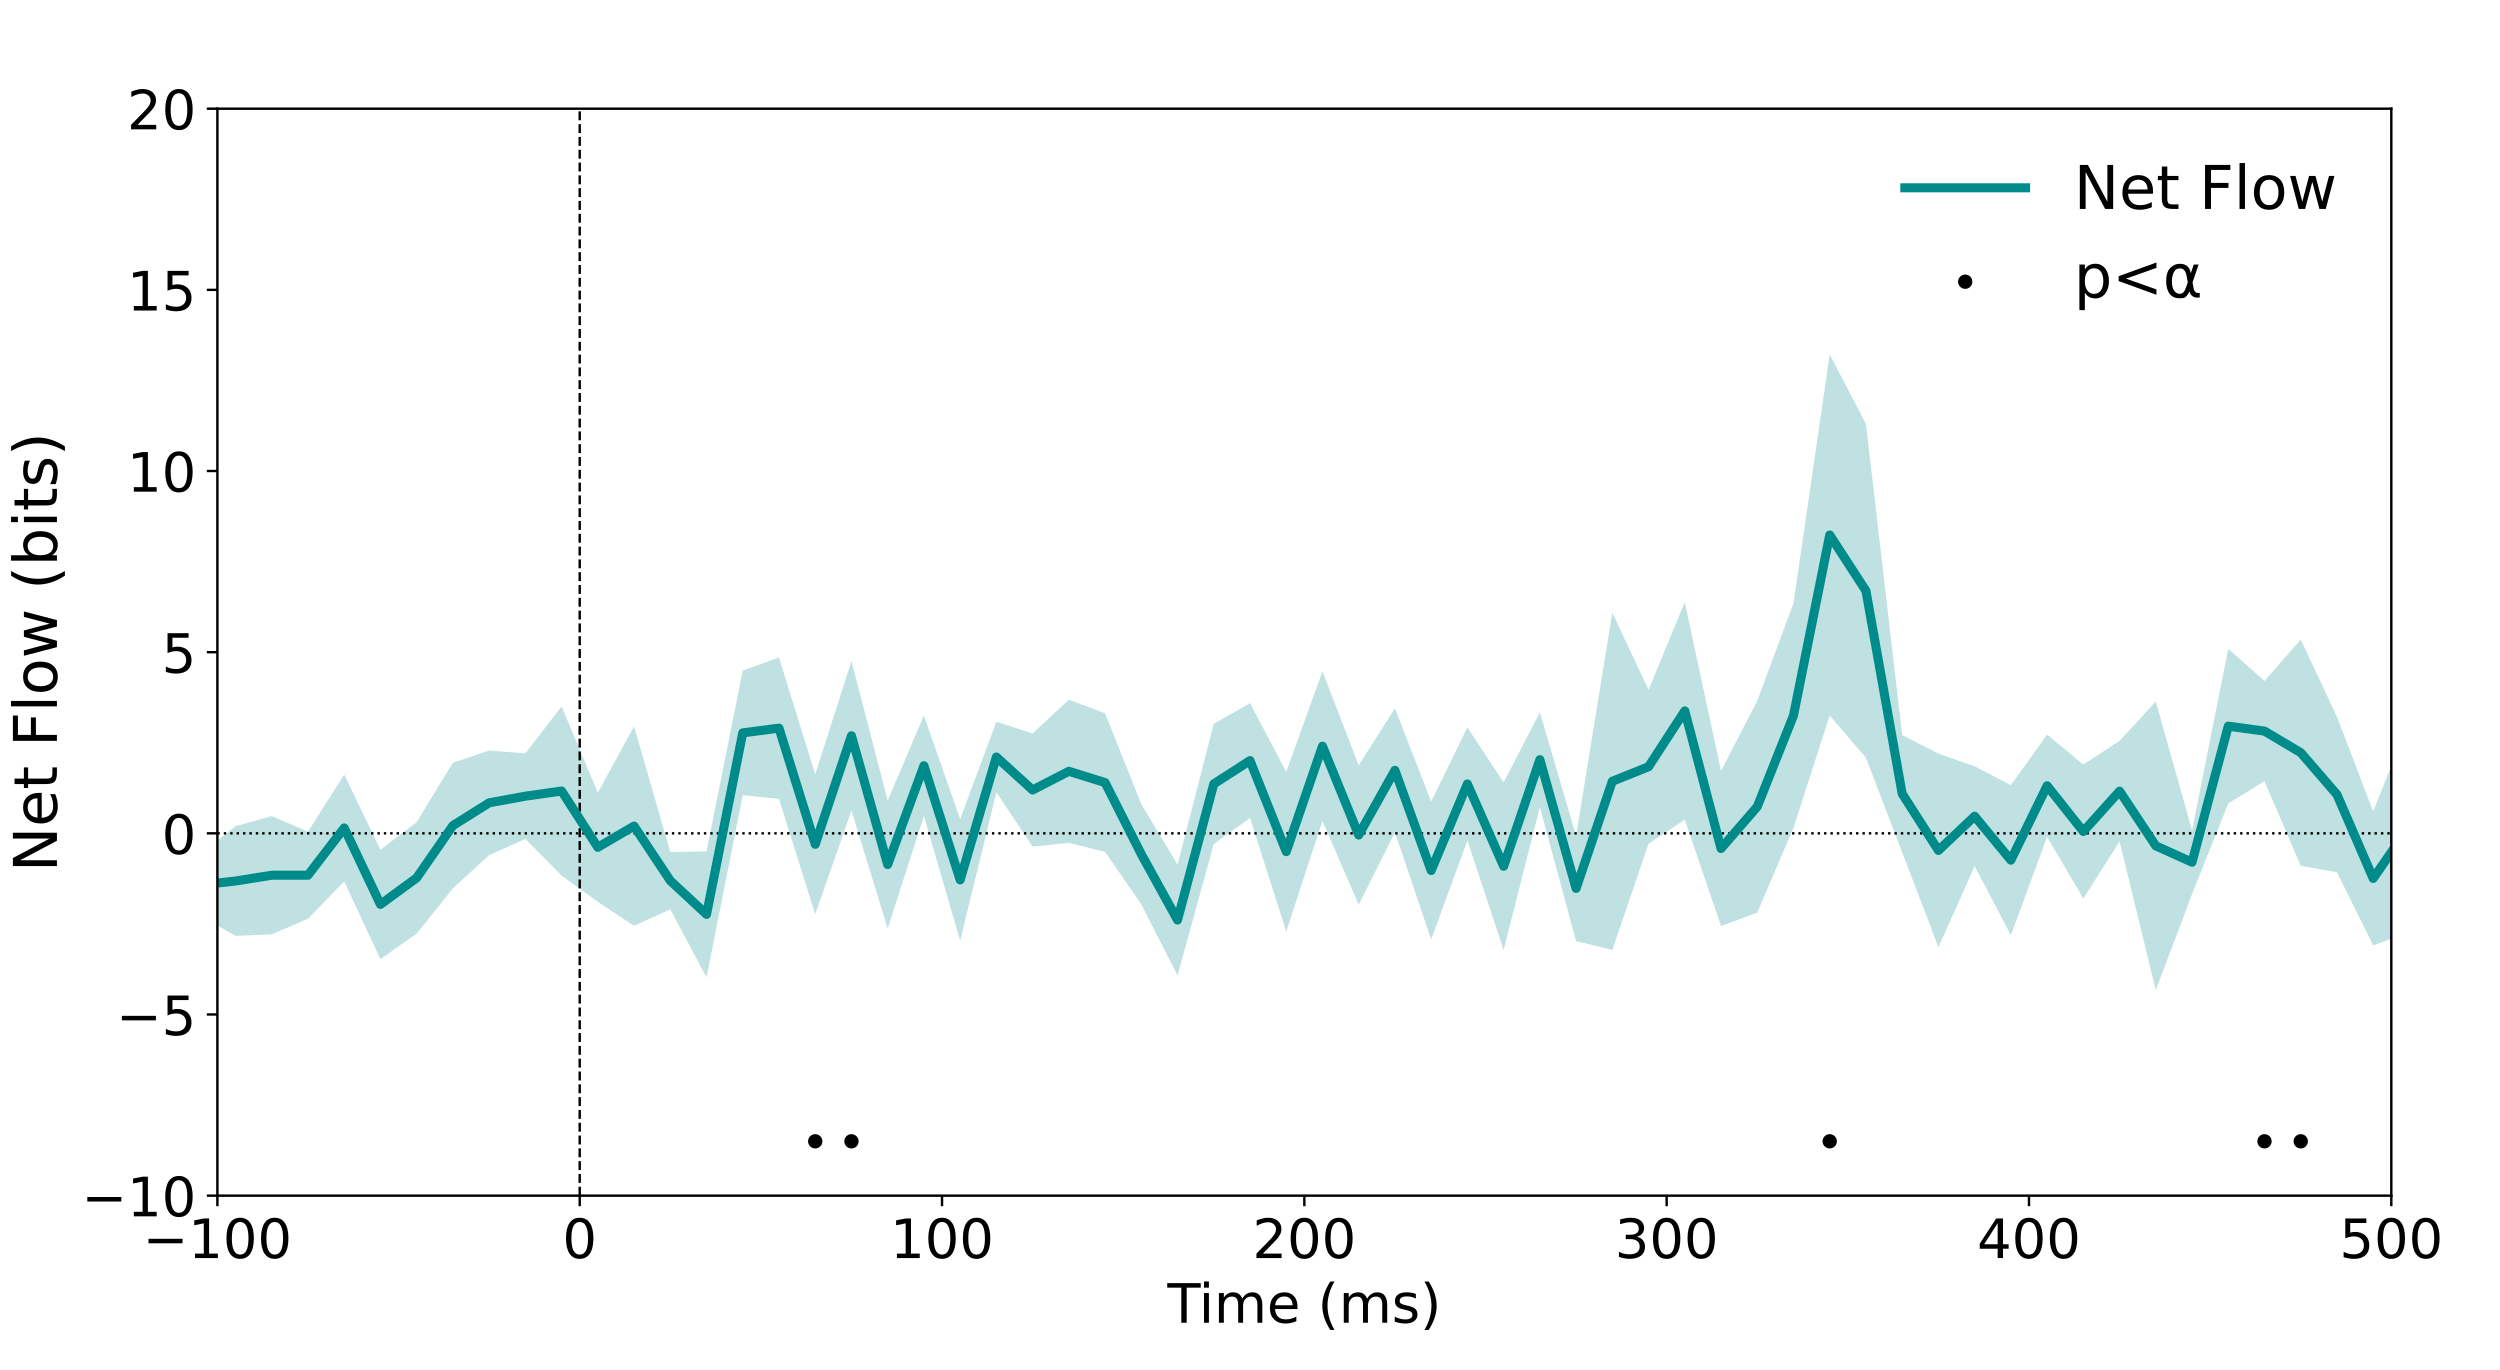
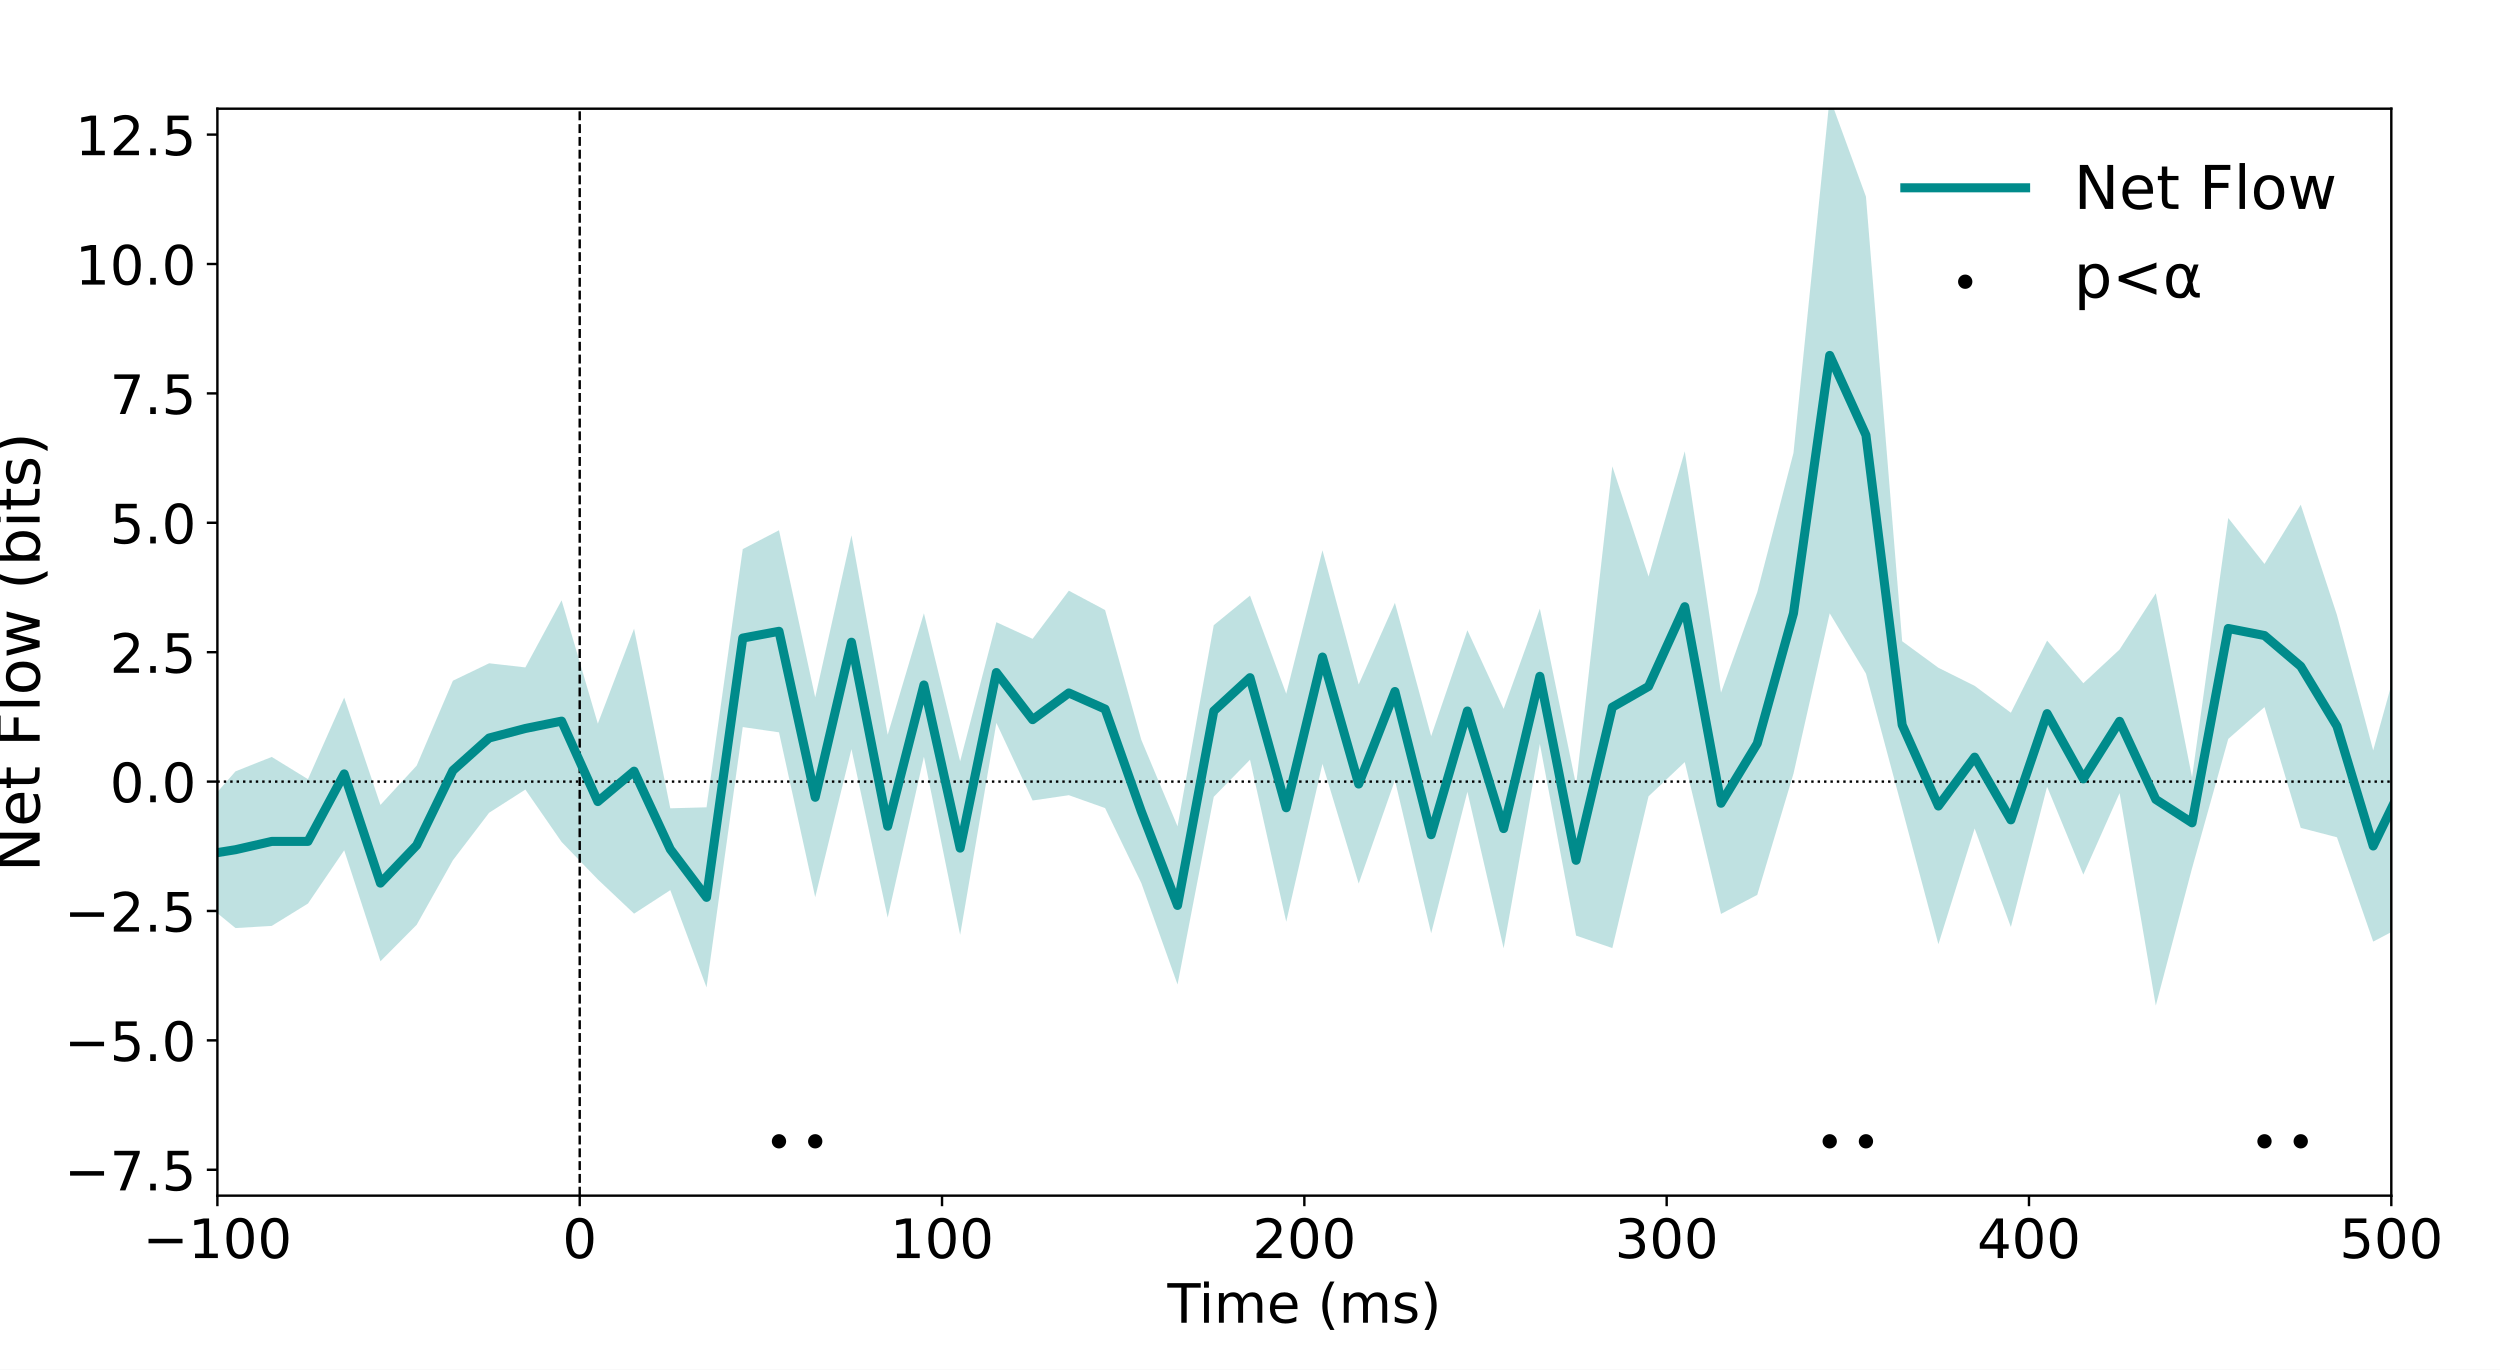
<svg xmlns="http://www.w3.org/2000/svg" xmlns:xlink="http://www.w3.org/1999/xlink" width="828pt" height="453.6pt" viewBox="0 0 828 453.6" version="1.1">
  <defs>
    <style type="text/css">*{stroke-linejoin: round; stroke-linecap: butt}</style>
  </defs>
  <g id="figure_1">
    <g id="patch_1">
      <path d="M 0 453.6  L 828 453.6  L 828 0  L 0 0  z " style="fill: #ffffff" />
    </g>
    <g id="axes_1">
      <g id="patch_2">
        <path d="M 72 396  L 792 396  L 792 36  L 72 36  z " style="fill: #ffffff" />
      </g>
      <g id="PolyCollection_1">
-         <path d="M -6 223.815  L -6 251.015  L 6 305.84  L 18 295.06  L 30 289.675  L 42 313.073  L 54 304.541  L 66 303.082  L 78 309.962  L 90 309.462  L 102 304.278  L 114 291.93  L 126 317.665  L 138 309.21  L 150 294.239  L 162 283.226  L 174 277.852  L 186 289.996  L 198 298.689  L 210 306.624  L 222 301.173  L 234 323.713  L 246 263.36  L 258 264.581  L 270 302.801  L 282 268.471  L 294 307.541  L 306 270.237  L 318 311.545  L 330 262.393  L 342 280.387  L 354 279.159  L 366 282.141  L 378 299.527  L 390 323.055  L 402 279.539  L 414 270.941  L 426 308.491  L 438 271.891  L 450 299.648  L 462 275.683  L 474 311.161  L 486 278.371  L 498 314.655  L 510 267.286  L 522 311.711  L 534 314.604  L 546 279.418  L 558 271.486  L 570 306.686  L 582 302.268  L 594 274.167  L 606 236.985  L 618 250.966  L 630 282.286  L 642 313.712  L 654 286.875  L 666 309.711  L 678 277.186  L 690 297.568  L 702 278.679  L 714 327.942  L 726 296.118  L 738 266.11  L 750 258.736  L 762 286.732  L 774 288.92  L 786 313.097  L 798 308.706  L 810 286.402  L 822 281.785  L 834 246.527  L 846 329.785  L 858 331.843  L 870 270.867  L 882 302.16  L 894 293.99  L 906 323.779  L 918 314.43  L 930 313.616  L 942 275.451  L 954 236.501  L 966 313.584  L 978 266.502  L 990 278.432  L 1002 295.177  L 1014 276.878  L 1026 286.255  L 1038 277.406  L 1050 295.414  L 1062 280.892  L 1074 285.572  L 1086 289.143  L 1098 293.144  L 1110 281.356  L 1122 291.433  L 1134 283.597  L 1146 308.892  L 1146 248.738  L 1146 248.738  L 1134 259.507  L 1122 259.9  L 1110 259.17  L 1098 253.124  L 1086 256.004  L 1074 252.515  L 1062 251.144  L 1050 247.022  L 1038 231.562  L 1026 248.541  L 1014 246.706  L 1002 264.752  L 990 245.069  L 978 227.81  L 966 284.639  L 954 195.119  L 942 230.791  L 930 264.17  L 918 260.051  L 906 267.159  L 894 263.818  L 882 258.719  L 870 248.908  L 858 272.812  L 846 271.234  L 834 224.492  L 822 252.727  L 810 233.46  L 798 238.5  L 786 268.768  L 774 237.393  L 762 211.809  L 750 225.546  L 738 214.893  L 726 275.005  L 714 232.353  L 702 245.39  L 690 253.195  L 678 243.318  L 666 260.042  L 654 253.801  L 642 249.616  L 630 243.469  L 618 140.384  L 606 117.412  L 594 199.808  L 582 232.089  L 570 255.369  L 558 199.426  L 546 228.462  L 534 202.908  L 522 276.794  L 510 235.911  L 498 259.144  L 486 240.915  L 474 265.472  L 462 234.563  L 450 253.487  L 438 222.375  L 426 255.643  L 414 232.882  L 402 239.738  L 390 286.369  L 378 266.316  L 366 236.23  L 354 231.75  L 342 242.905  L 330 239.051  L 318 271.302  L 306 236.977  L 294 265.15  L 282 218.908  L 270 256.478  L 258 217.738  L 246 222.1  L 234 281.966  L 222 282.197  L 210 240.557  L 198 262.572  L 186 233.974  L 174 249.532  L 162 248.573  L 150 252.614  L 138 272.303  L 126 281.412  L 114 256.524  L 102 275.45  L 90 270.286  L 78 273.626  L 66 283.211  L 54 278.929  L 42 277.305  L 30 236.147  L 18 276.191  L 6 276.454  L -6 223.815  z " clip-path="url(#p4e657a7ba3)" style="fill: #008b8b; fill-opacity: 0.25" />
+         <path d="M -6 184.307  L -6 223.165  L 6 301.485  L 18 286.086  L 30 278.392  L 42 311.819  L 54 299.631  L 66 297.546  L 78 307.375  L 90 306.66  L 102 299.254  L 114 281.614  L 126 318.378  L 138 306.3  L 150 284.913  L 162 269.18  L 174 261.503  L 186 278.851  L 198 291.27  L 210 302.605  L 222 294.819  L 234 327.018  L 246 240.8  L 258 242.544  L 270 297.144  L 282 248.101  L 294 303.916  L 306 250.624  L 318 309.635  L 330 239.418  L 342 265.124  L 354 263.37  L 366 267.63  L 378 292.467  L 390 326.078  L 402 263.913  L 414 251.629  L 426 305.273  L 438 252.987  L 450 292.64  L 462 258.404  L 474 309.087  L 486 262.245  L 498 314.079  L 510 246.409  L 522 309.873  L 534 314.006  L 546 263.74  L 558 252.409  L 570 302.694  L 582 296.383  L 594 256.238  L 606 203.122  L 618 223.095  L 630 267.837  L 642 312.732  L 654 274.393  L 666 307.016  L 678 260.551  L 690 289.668  L 702 262.685  L 714 333.061  L 726 287.597  L 738 244.728  L 750 234.194  L 762 274.189  L 774 277.314  L 786 311.853  L 798 305.581  L 810 273.718  L 822 267.121  L 834 216.753  L 846 335.693  L 858 338.634  L 870 251.524  L 882 296.228  L 894 284.558  L 906 327.113  L 918 313.757  L 930 312.595  L 942 258.073  L 954 202.431  L 966 312.548  L 978 245.288  L 990 262.331  L 1002 286.253  L 1014 260.112  L 1026 273.507  L 1038 260.866  L 1050 286.591  L 1062 265.846  L 1074 272.532  L 1086 277.633  L 1098 283.349  L 1110 266.509  L 1122 280.904  L 1134 269.71  L 1146 305.845  L 1146 219.911  L 1146 219.911  L 1134 235.296  L 1122 235.857  L 1110 234.814  L 1098 226.178  L 1086 230.291  L 1074 225.307  L 1062 223.348  L 1050 217.459  L 1038 195.374  L 1026 219.631  L 1014 217.009  L 1002 242.788  L 990 214.671  L 978 190.014  L 966 271.199  L 954 143.313  L 942 194.273  L 930 241.957  L 918 236.073  L 906 246.227  L 894 241.454  L 882 234.17  L 870 220.154  L 858 254.302  L 846 252.048  L 834 185.274  L 822 225.61  L 810 198.086  L 798 205.286  L 786 248.526  L 774 203.704  L 762 167.155  L 750 186.78  L 738 171.561  L 726 257.436  L 714 196.504  L 702 215.129  L 690 226.278  L 678 212.168  L 666 236.06  L 654 227.144  L 642 221.166  L 630 212.384  L 618 65.12  L 606 32.303  L 594 150.012  L 582 196.127  L 570 229.384  L 558 149.465  L 546 190.945  L 534 154.439  L 522 259.991  L 510 201.587  L 498 234.777  L 486 208.736  L 474 243.817  L 462 199.662  L 450 226.696  L 438 182.25  L 426 229.776  L 414 197.26  L 402 207.054  L 390 273.671  L 378 245.023  L 366 202.043  L 354 195.642  L 342 211.579  L 330 206.073  L 318 252.146  L 306 203.11  L 294 243.356  L 282 177.297  L 270 230.968  L 258 175.625  L 246 181.857  L 234 267.38  L 222 267.71  L 210 208.225  L 198 239.675  L 186 198.82  L 174 221.046  L 162 219.675  L 150 225.449  L 138 253.575  L 126 266.588  L 114 231.034  L 102 258.072  L 90 250.694  L 78 255.466  L 66 269.159  L 54 263.041  L 42 260.722  L 30 201.925  L 18 259.131  L 6 259.505  L -6 184.307  z " clip-path="url(#p7725649cc9)" style="fill: #008b8b; fill-opacity: 0.25" />
      </g>
      <g id="matplotlib.axis_1">
        <g id="xtick_1">
          <g id="line2d_1">
            <defs>
-               <path id="m32adb866d9" d="M 0 0  L 0 3.5  " style="stroke: #000000; stroke-width: 0.8" />
+               <path id="m117b866185" d="M 0 0  L 0 3.5  " style="stroke: #000000; stroke-width: 0.8" />
            </defs>
            <g>
-               <use xlink:href="#m32adb866d9" x="72" y="396" style="stroke: #000000; stroke-width: 0.8" />
+               <use xlink:href="#m117b866185" x="72" y="396" style="stroke: #000000; stroke-width: 0.8" />
            </g>
          </g>
          <g id="text_1">
            <g transform="translate(47.27953 416.6772) scale(0.18 -0.18)">
              <defs>
                <path id="DejaVuSans-2212" d="M 678 2272  L 4684 2272  L 4684 1741  L 678 1741  L 678 2272  z " transform="scale(0.015625)" />
                <path id="DejaVuSans-31" d="M 794 531  L 1825 531  L 1825 4091  L 703 3866  L 703 4441  L 1819 4666  L 2450 4666  L 2450 531  L 3481 531  L 3481 0  L 794 0  L 794 531  z " transform="scale(0.015625)" />
                <path id="DejaVuSans-30" d="M 2034 4250  Q 1547 4250 1301 3770  Q 1056 3291 1056 2328  Q 1056 1369 1301 889  Q 1547 409 2034 409  Q 2525 409 2770 889  Q 3016 1369 3016 2328  Q 3016 3291 2770 3770  Q 2525 4250 2034 4250  z M 2034 4750  Q 2819 4750 3233 4129  Q 3647 3509 3647 2328  Q 3647 1150 3233 529  Q 2819 -91 2034 -91  Q 1250 -91 836 529  Q 422 1150 422 2328  Q 422 3509 836 4129  Q 1250 4750 2034 4750  z " transform="scale(0.015625)" />
              </defs>
              <use xlink:href="#DejaVuSans-2212" />
              <use xlink:href="#DejaVuSans-31" x="83.789" />
              <use xlink:href="#DejaVuSans-30" x="147.412" />
              <use xlink:href="#DejaVuSans-30" x="211.035" />
            </g>
          </g>
        </g>
        <g id="xtick_2">
          <g id="line2d_2">
            <g>
-               <use xlink:href="#m32adb866d9" x="192" y="396" style="stroke: #000000; stroke-width: 0.8" />
+               <use xlink:href="#m117b866185" x="192" y="396" style="stroke: #000000; stroke-width: 0.8" />
            </g>
          </g>
          <g id="text_2">
            <g transform="translate(186.2738 416.6772) scale(0.18 -0.18)">
              <use xlink:href="#DejaVuSans-30" />
            </g>
          </g>
        </g>
        <g id="xtick_3">
          <g id="line2d_3">
            <g>
-               <use xlink:href="#m32adb866d9" x="312" y="396" style="stroke: #000000; stroke-width: 0.8" />
+               <use xlink:href="#m117b866185" x="312" y="396" style="stroke: #000000; stroke-width: 0.8" />
            </g>
          </g>
          <g id="text_3">
            <g transform="translate(294.8213 416.6772) scale(0.18 -0.18)">
              <use xlink:href="#DejaVuSans-31" />
              <use xlink:href="#DejaVuSans-30" x="63.623" />
              <use xlink:href="#DejaVuSans-30" x="127.246" />
            </g>
          </g>
        </g>
        <g id="xtick_4">
          <g id="line2d_4">
            <g>
-               <use xlink:href="#m32adb866d9" x="432" y="396" style="stroke: #000000; stroke-width: 0.8" />
+               <use xlink:href="#m117b866185" x="432" y="396" style="stroke: #000000; stroke-width: 0.8" />
            </g>
          </g>
          <g id="text_4">
            <g transform="translate(414.8213 416.6772) scale(0.18 -0.18)">
              <defs>
                <path id="DejaVuSans-32" d="M 1228 531  L 3431 531  L 3431 0  L 469 0  L 469 531  Q 828 903 1448 1529  Q 2069 2156 2228 2338  Q 2531 2678 2651 2914  Q 2772 3150 2772 3378  Q 2772 3750 2511 3984  Q 2250 4219 1831 4219  Q 1534 4219 1204 4116  Q 875 4013 500 3803  L 500 4441  Q 881 4594 1212 4672  Q 1544 4750 1819 4750  Q 2544 4750 2975 4387  Q 3406 4025 3406 3419  Q 3406 3131 3298 2873  Q 3191 2616 2906 2266  Q 2828 2175 2409 1742  Q 1991 1309 1228 531  z " transform="scale(0.015625)" />
              </defs>
              <use xlink:href="#DejaVuSans-32" />
              <use xlink:href="#DejaVuSans-30" x="63.623" />
              <use xlink:href="#DejaVuSans-30" x="127.246" />
            </g>
          </g>
        </g>
        <g id="xtick_5">
          <g id="line2d_5">
            <g>
-               <use xlink:href="#m32adb866d9" x="552" y="396" style="stroke: #000000; stroke-width: 0.8" />
+               <use xlink:href="#m117b866185" x="552" y="396" style="stroke: #000000; stroke-width: 0.8" />
            </g>
          </g>
          <g id="text_5">
            <g transform="translate(534.8212 416.6772) scale(0.18 -0.18)">
              <defs>
                <path id="DejaVuSans-33" d="M 2597 2516  Q 3050 2419 3304 2112  Q 3559 1806 3559 1356  Q 3559 666 3084 287  Q 2609 -91 1734 -91  Q 1441 -91 1130 -33  Q 819 25 488 141  L 488 750  Q 750 597 1062 519  Q 1375 441 1716 441  Q 2309 441 2620 675  Q 2931 909 2931 1356  Q 2931 1769 2642 2001  Q 2353 2234 1838 2234  L 1294 2234  L 1294 2753  L 1863 2753  Q 2328 2753 2575 2939  Q 2822 3125 2822 3475  Q 2822 3834 2567 4026  Q 2313 4219 1838 4219  Q 1578 4219 1281 4162  Q 984 4106 628 3988  L 628 4550  Q 988 4650 1302 4700  Q 1616 4750 1894 4750  Q 2613 4750 3031 4423  Q 3450 4097 3450 3541  Q 3450 3153 3228 2886  Q 3006 2619 2597 2516  z " transform="scale(0.015625)" />
              </defs>
              <use xlink:href="#DejaVuSans-33" />
              <use xlink:href="#DejaVuSans-30" x="63.623" />
              <use xlink:href="#DejaVuSans-30" x="127.246" />
            </g>
          </g>
        </g>
        <g id="xtick_6">
          <g id="line2d_6">
            <g>
-               <use xlink:href="#m32adb866d9" x="672" y="396" style="stroke: #000000; stroke-width: 0.8" />
+               <use xlink:href="#m117b866185" x="672" y="396" style="stroke: #000000; stroke-width: 0.8" />
            </g>
          </g>
          <g id="text_6">
            <g transform="translate(654.8212 416.6772) scale(0.18 -0.18)">
              <defs>
                <path id="DejaVuSans-34" d="M 2419 4116  L 825 1625  L 2419 1625  L 2419 4116  z M 2253 4666  L 3047 4666  L 3047 1625  L 3713 1625  L 3713 1100  L 3047 1100  L 3047 0  L 2419 0  L 2419 1100  L 313 1100  L 313 1709  L 2253 4666  z " transform="scale(0.015625)" />
              </defs>
              <use xlink:href="#DejaVuSans-34" />
              <use xlink:href="#DejaVuSans-30" x="63.623" />
              <use xlink:href="#DejaVuSans-30" x="127.246" />
            </g>
          </g>
        </g>
        <g id="xtick_7">
          <g id="line2d_7">
            <g>
-               <use xlink:href="#m32adb866d9" x="792" y="396" style="stroke: #000000; stroke-width: 0.8" />
+               <use xlink:href="#m117b866185" x="792" y="396" style="stroke: #000000; stroke-width: 0.8" />
            </g>
          </g>
          <g id="text_7">
            <g transform="translate(774.8212 416.6772) scale(0.18 -0.18)">
              <defs>
                <path id="DejaVuSans-35" d="M 691 4666  L 3169 4666  L 3169 4134  L 1269 4134  L 1269 2991  Q 1406 3038 1543 3061  Q 1681 3084 1819 3084  Q 2600 3084 3056 2656  Q 3513 2228 3513 1497  Q 3513 744 3044 326  Q 2575 -91 1722 -91  Q 1428 -91 1123 -41  Q 819 9 494 109  L 494 744  Q 775 591 1075 516  Q 1375 441 1709 441  Q 2250 441 2565 725  Q 2881 1009 2881 1497  Q 2881 1984 2565 2268  Q 2250 2553 1709 2553  Q 1456 2553 1204 2497  Q 953 2441 691 2322  L 691 4666  z " transform="scale(0.015625)" />
              </defs>
              <use xlink:href="#DejaVuSans-35" />
              <use xlink:href="#DejaVuSans-30" x="63.623" />
              <use xlink:href="#DejaVuSans-30" x="127.246" />
            </g>
          </g>
        </g>
        <g id="text_8">
          <g transform="translate(386.6414 438.0978) scale(0.18 -0.18)">
            <defs>
              <path id="DejaVuSans-54" d="M -19 4666  L 3928 4666  L 3928 4134  L 2272 4134  L 2272 0  L 1638 0  L 1638 4134  L -19 4134  L -19 4666  z " transform="scale(0.015625)" />
              <path id="DejaVuSans-69" d="M 603 3500  L 1178 3500  L 1178 0  L 603 0  L 603 3500  z M 603 4863  L 1178 4863  L 1178 4134  L 603 4134  L 603 4863  z " transform="scale(0.015625)" />
              <path id="DejaVuSans-6d" d="M 3328 2828  Q 3544 3216 3844 3400  Q 4144 3584 4550 3584  Q 5097 3584 5394 3201  Q 5691 2819 5691 2113  L 5691 0  L 5113 0  L 5113 2094  Q 5113 2597 4934 2840  Q 4756 3084 4391 3084  Q 3944 3084 3684 2787  Q 3425 2491 3425 1978  L 3425 0  L 2847 0  L 2847 2094  Q 2847 2600 2669 2842  Q 2491 3084 2119 3084  Q 1678 3084 1418 2786  Q 1159 2488 1159 1978  L 1159 0  L 581 0  L 581 3500  L 1159 3500  L 1159 2956  Q 1356 3278 1631 3431  Q 1906 3584 2284 3584  Q 2666 3584 2933 3390  Q 3200 3197 3328 2828  z " transform="scale(0.015625)" />
              <path id="DejaVuSans-65" d="M 3597 1894  L 3597 1613  L 953 1613  Q 991 1019 1311 708  Q 1631 397 2203 397  Q 2534 397 2845 478  Q 3156 559 3463 722  L 3463 178  Q 3153 47 2828 -22  Q 2503 -91 2169 -91  Q 1331 -91 842 396  Q 353 884 353 1716  Q 353 2575 817 3079  Q 1281 3584 2069 3584  Q 2775 3584 3186 3129  Q 3597 2675 3597 1894  z M 3022 2063  Q 3016 2534 2758 2815  Q 2500 3097 2075 3097  Q 1594 3097 1305 2825  Q 1016 2553 972 2059  L 3022 2063  z " transform="scale(0.015625)" />
              <path id="DejaVuSans-20" transform="scale(0.015625)" />
              <path id="DejaVuSans-28" d="M 1984 4856  Q 1566 4138 1362 3434  Q 1159 2731 1159 2009  Q 1159 1288 1364 580  Q 1569 -128 1984 -844  L 1484 -844  Q 1016 -109 783 600  Q 550 1309 550 2009  Q 550 2706 781 3412  Q 1013 4119 1484 4856  L 1984 4856  z " transform="scale(0.015625)" />
              <path id="DejaVuSans-73" d="M 2834 3397  L 2834 2853  Q 2591 2978 2328 3040  Q 2066 3103 1784 3103  Q 1356 3103 1142 2972  Q 928 2841 928 2578  Q 928 2378 1081 2264  Q 1234 2150 1697 2047  L 1894 2003  Q 2506 1872 2764 1633  Q 3022 1394 3022 966  Q 3022 478 2636 193  Q 2250 -91 1575 -91  Q 1294 -91 989 -36  Q 684 19 347 128  L 347 722  Q 666 556 975 473  Q 1284 391 1588 391  Q 1994 391 2212 530  Q 2431 669 2431 922  Q 2431 1156 2273 1281  Q 2116 1406 1581 1522  L 1381 1569  Q 847 1681 609 1914  Q 372 2147 372 2553  Q 372 3047 722 3315  Q 1072 3584 1716 3584  Q 2034 3584 2315 3537  Q 2597 3491 2834 3397  z " transform="scale(0.015625)" />
              <path id="DejaVuSans-29" d="M 513 4856  L 1013 4856  Q 1481 4119 1714 3412  Q 1947 2706 1947 2009  Q 1947 1309 1714 600  Q 1481 -109 1013 -844  L 513 -844  Q 928 -128 1133 580  Q 1338 1288 1338 2009  Q 1338 2731 1133 3434  Q 928 4138 513 4856  z " transform="scale(0.015625)" />
            </defs>
            <use xlink:href="#DejaVuSans-54" />
            <use xlink:href="#DejaVuSans-69" x="57.959" />
            <use xlink:href="#DejaVuSans-6d" x="85.742" />
            <use xlink:href="#DejaVuSans-65" x="183.154" />
            <use xlink:href="#DejaVuSans-20" x="244.678" />
            <use xlink:href="#DejaVuSans-28" x="276.465" />
            <use xlink:href="#DejaVuSans-6d" x="315.479" />
            <use xlink:href="#DejaVuSans-73" x="412.891" />
            <use xlink:href="#DejaVuSans-29" x="464.99" />
          </g>
        </g>
      </g>
      <g id="matplotlib.axis_2">
        <g id="ytick_1">
          <g id="line2d_8">
            <defs>
-               <path id="mb0e878958f" d="M 0 0  L -3.5 0  " style="stroke: #000000; stroke-width: 0.8" />
+               <path id="m0b0fbde1d6" d="M 0 0  L -3.5 0  " style="stroke: #000000; stroke-width: 0.8" />
            </defs>
            <g>
-               <use xlink:href="#mb0e878958f" x="72" y="396" style="stroke: #000000; stroke-width: 0.8" />
+               <use xlink:href="#m0b0fbde1d6" x="72" y="387.429" style="stroke: #000000; stroke-width: 0.8" />
            </g>
          </g>
          <g id="text_9">
-             <g transform="translate(27.01156 402.8386) scale(0.18 -0.18)">
+             <g transform="translate(21.29094 394.2672) scale(0.18 -0.18)">
+               <defs>
+                 <path id="DejaVuSans-37" d="M 525 4666  L 3525 4666  L 3525 4397  L 1831 0  L 1172 0  L 2766 4134  L 525 4134  L 525 4666  z " transform="scale(0.015625)" />
+                 <path id="DejaVuSans-2e" d="M 684 794  L 1344 794  L 1344 0  L 684 0  L 684 794  z " transform="scale(0.015625)" />
+               </defs>
              <use xlink:href="#DejaVuSans-2212" />
-               <use xlink:href="#DejaVuSans-31" x="83.789" />
-               <use xlink:href="#DejaVuSans-30" x="147.412" />
+               <use xlink:href="#DejaVuSans-37" x="83.789" />
+               <use xlink:href="#DejaVuSans-2e" x="147.412" />
+               <use xlink:href="#DejaVuSans-35" x="179.199" />
            </g>
          </g>
        </g>
        <g id="ytick_2">
          <g id="line2d_9">
            <g>
-               <use xlink:href="#mb0e878958f" x="72" y="336" style="stroke: #000000; stroke-width: 0.8" />
+               <use xlink:href="#m0b0fbde1d6" x="72" y="344.571" style="stroke: #000000; stroke-width: 0.8" />
            </g>
          </g>
          <g id="text_10">
-             <g transform="translate(38.46406 342.8386) scale(0.18 -0.18)">
+             <g transform="translate(21.29094 351.41) scale(0.18 -0.18)">
              <use xlink:href="#DejaVuSans-2212" />
              <use xlink:href="#DejaVuSans-35" x="83.789" />
+               <use xlink:href="#DejaVuSans-2e" x="147.412" />
+               <use xlink:href="#DejaVuSans-30" x="179.199" />
            </g>
          </g>
        </g>
        <g id="ytick_3">
          <g id="line2d_10">
            <g>
-               <use xlink:href="#mb0e878958f" x="72" y="276" style="stroke: #000000; stroke-width: 0.8" />
+               <use xlink:href="#m0b0fbde1d6" x="72" y="301.714" style="stroke: #000000; stroke-width: 0.8" />
            </g>
          </g>
          <g id="text_11">
-             <g transform="translate(53.5475 282.8386) scale(0.18 -0.18)">
-               <use xlink:href="#DejaVuSans-30" />
+             <g transform="translate(21.29094 308.5529) scale(0.18 -0.18)">
+               <use xlink:href="#DejaVuSans-2212" />
+               <use xlink:href="#DejaVuSans-32" x="83.789" />
+               <use xlink:href="#DejaVuSans-2e" x="147.412" />
+               <use xlink:href="#DejaVuSans-35" x="179.199" />
            </g>
          </g>
        </g>
        <g id="ytick_4">
          <g id="line2d_11">
            <g>
-               <use xlink:href="#mb0e878958f" x="72" y="216" style="stroke: #000000; stroke-width: 0.8" />
+               <use xlink:href="#m0b0fbde1d6" x="72" y="258.857" style="stroke: #000000; stroke-width: 0.8" />
            </g>
          </g>
          <g id="text_12">
-             <g transform="translate(53.5475 222.8386) scale(0.18 -0.18)">
-               <use xlink:href="#DejaVuSans-35" />
+             <g transform="translate(36.37438 265.6957) scale(0.18 -0.18)">
+               <use xlink:href="#DejaVuSans-30" />
+               <use xlink:href="#DejaVuSans-2e" x="63.623" />
+               <use xlink:href="#DejaVuSans-30" x="95.41" />
            </g>
          </g>
        </g>
        <g id="ytick_5">
          <g id="line2d_12">
            <g>
-               <use xlink:href="#mb0e878958f" x="72" y="156" style="stroke: #000000; stroke-width: 0.8" />
+               <use xlink:href="#m0b0fbde1d6" x="72" y="216" style="stroke: #000000; stroke-width: 0.8" />
            </g>
          </g>
          <g id="text_13">
-             <g transform="translate(42.095 162.8386) scale(0.18 -0.18)">
-               <use xlink:href="#DejaVuSans-31" />
-               <use xlink:href="#DejaVuSans-30" x="63.623" />
+             <g transform="translate(36.37438 222.8386) scale(0.18 -0.18)">
+               <use xlink:href="#DejaVuSans-32" />
+               <use xlink:href="#DejaVuSans-2e" x="63.623" />
+               <use xlink:href="#DejaVuSans-35" x="95.41" />
            </g>
          </g>
        </g>
        <g id="ytick_6">
          <g id="line2d_13">
            <g>
-               <use xlink:href="#mb0e878958f" x="72" y="96" style="stroke: #000000; stroke-width: 0.8" />
+               <use xlink:href="#m0b0fbde1d6" x="72" y="173.143" style="stroke: #000000; stroke-width: 0.8" />
            </g>
          </g>
          <g id="text_14">
-             <g transform="translate(42.095 102.8386) scale(0.18 -0.18)">
-               <use xlink:href="#DejaVuSans-31" />
-               <use xlink:href="#DejaVuSans-35" x="63.623" />
+             <g transform="translate(36.37438 179.9815) scale(0.18 -0.18)">
+               <use xlink:href="#DejaVuSans-35" />
+               <use xlink:href="#DejaVuSans-2e" x="63.623" />
+               <use xlink:href="#DejaVuSans-30" x="95.41" />
            </g>
          </g>
        </g>
        <g id="ytick_7">
          <g id="line2d_14">
            <g>
-               <use xlink:href="#mb0e878958f" x="72" y="36" style="stroke: #000000; stroke-width: 0.8" />
+               <use xlink:href="#m0b0fbde1d6" x="72" y="130.286" style="stroke: #000000; stroke-width: 0.8" />
            </g>
          </g>
          <g id="text_15">
-             <g transform="translate(42.095 42.83859) scale(0.18 -0.18)">
-               <use xlink:href="#DejaVuSans-32" />
-               <use xlink:href="#DejaVuSans-30" x="63.623" />
-             </g>
-           </g>
-         </g>
-         <g id="text_16">
-           <g transform="translate(18.85219 288.7969) rotate(-90) scale(0.2 -0.2)">
+             <g transform="translate(36.37438 137.1243) scale(0.18 -0.18)">
+               <use xlink:href="#DejaVuSans-37" />
+               <use xlink:href="#DejaVuSans-2e" x="63.623" />
+               <use xlink:href="#DejaVuSans-35" x="95.41" />
+             </g>
+           </g>
+         </g>
+         <g id="ytick_8">
+           <g id="line2d_15">
+             <g>
+               <use xlink:href="#m0b0fbde1d6" x="72" y="87.429" style="stroke: #000000; stroke-width: 0.8" />
+             </g>
+           </g>
+           <g id="text_16">
+             <g transform="translate(24.92188 94.26717) scale(0.18 -0.18)">
+               <use xlink:href="#DejaVuSans-31" />
+               <use xlink:href="#DejaVuSans-30" x="63.623" />
+               <use xlink:href="#DejaVuSans-2e" x="127.246" />
+               <use xlink:href="#DejaVuSans-30" x="159.033" />
+             </g>
+           </g>
+         </g>
+         <g id="ytick_9">
+           <g id="line2d_16">
+             <g>
+               <use xlink:href="#m0b0fbde1d6" x="72" y="44.571" style="stroke: #000000; stroke-width: 0.8" />
+             </g>
+           </g>
+           <g id="text_17">
+             <g transform="translate(24.92188 51.41002) scale(0.18 -0.18)">
+               <use xlink:href="#DejaVuSans-31" />
+               <use xlink:href="#DejaVuSans-32" x="63.623" />
+               <use xlink:href="#DejaVuSans-2e" x="127.246" />
+               <use xlink:href="#DejaVuSans-35" x="159.033" />
+             </g>
+           </g>
+         </g>
+         <g id="text_18">
+           <g transform="translate(13.13156 288.7969) rotate(-90) scale(0.2 -0.2)">
            <defs>
              <path id="DejaVuSans-4e" d="M 628 4666  L 1478 4666  L 3547 763  L 3547 4666  L 4159 4666  L 4159 0  L 3309 0  L 1241 3903  L 1241 0  L 628 0  L 628 4666  z " transform="scale(0.015625)" />
              <path id="DejaVuSans-74" d="M 1172 4494  L 1172 3500  L 2356 3500  L 2356 3053  L 1172 3053  L 1172 1153  Q 1172 725 1289 603  Q 1406 481 1766 481  L 2356 481  L 2356 0  L 1766 0  Q 1100 0 847 248  Q 594 497 594 1153  L 594 3053  L 172 3053  L 172 3500  L 594 3500  L 594 4494  L 1172 4494  z " transform="scale(0.015625)" />
              <path id="DejaVuSans-46" d="M 628 4666  L 3309 4666  L 3309 4134  L 1259 4134  L 1259 2759  L 3109 2759  L 3109 2228  L 1259 2228  L 1259 0  L 628 0  L 628 4666  z " transform="scale(0.015625)" />
              <path id="DejaVuSans-6c" d="M 603 4863  L 1178 4863  L 1178 0  L 603 0  L 603 4863  z " transform="scale(0.015625)" />
              <path id="DejaVuSans-6f" d="M 1959 3097  Q 1497 3097 1228 2736  Q 959 2375 959 1747  Q 959 1119 1226 758  Q 1494 397 1959 397  Q 2419 397 2687 759  Q 2956 1122 2956 1747  Q 2956 2369 2687 2733  Q 2419 3097 1959 3097  z M 1959 3584  Q 2709 3584 3137 3096  Q 3566 2609 3566 1747  Q 3566 888 3137 398  Q 2709 -91 1959 -91  Q 1206 -91 779 398  Q 353 888 353 1747  Q 353 2609 779 3096  Q 1206 3584 1959 3584  z " transform="scale(0.015625)" />
              <path id="DejaVuSans-77" d="M 269 3500  L 844 3500  L 1563 769  L 2278 3500  L 2956 3500  L 3675 769  L 4391 3500  L 4966 3500  L 4050 0  L 3372 0  L 2619 2869  L 1863 0  L 1184 0  L 269 3500  z " transform="scale(0.015625)" />
              <path id="DejaVuSans-62" d="M 3116 1747  Q 3116 2381 2855 2742  Q 2594 3103 2138 3103  Q 1681 3103 1420 2742  Q 1159 2381 1159 1747  Q 1159 1113 1420 752  Q 1681 391 2138 391  Q 2594 391 2855 752  Q 3116 1113 3116 1747  z M 1159 2969  Q 1341 3281 1617 3432  Q 1894 3584 2278 3584  Q 2916 3584 3314 3078  Q 3713 2572 3713 1747  Q 3713 922 3314 415  Q 2916 -91 2278 -91  Q 1894 -91 1617 61  Q 1341 213 1159 525  L 1159 0  L 581 0  L 581 4863  L 1159 4863  L 1159 2969  z " transform="scale(0.015625)" />
            </defs>
            <use xlink:href="#DejaVuSans-4e" />
            <use xlink:href="#DejaVuSans-65" x="74.805" />
            <use xlink:href="#DejaVuSans-74" x="136.328" />
            <use xlink:href="#DejaVuSans-20" x="175.537" />
            <use xlink:href="#DejaVuSans-46" x="207.324" />
            <use xlink:href="#DejaVuSans-6c" x="264.844" />
            <use xlink:href="#DejaVuSans-6f" x="292.627" />
            <use xlink:href="#DejaVuSans-77" x="353.809" />
            <use xlink:href="#DejaVuSans-20" x="435.596" />
            <use xlink:href="#DejaVuSans-28" x="467.383" />
            <use xlink:href="#DejaVuSans-62" x="506.396" />
            <use xlink:href="#DejaVuSans-69" x="569.873" />
            <use xlink:href="#DejaVuSans-74" x="597.656" />
            <use xlink:href="#DejaVuSans-73" x="636.865" />
            <use xlink:href="#DejaVuSans-29" x="688.965" />
          </g>
        </g>
      </g>
-       <g id="line2d_15">
-         <path d="M 192 396  L 192 36  " clip-path="url(#p4e657a7ba3)" style="fill: none; stroke-dasharray: 2.96,1.28; stroke-dashoffset: 0; stroke: #000000; stroke-width: 0.8" />
-       </g>
-       <g id="line2d_16">
-         <path d="M 72 276  L 792 276  " clip-path="url(#p4e657a7ba3)" style="fill: none; stroke-dasharray: 0.8,1.32; stroke-dashoffset: 0; stroke: #000000; stroke-width: 0.8" />
-       </g>
      <g id="line2d_17">
-         <path d="M -1 259.803  L 6 291.147  L 18 285.626  L 30 262.911  L 42 295.189  L 54 291.735  L 66 293.147  L 78 291.794  L 90 289.874  L 102 289.864  L 114 274.227  L 126 299.538  L 138 290.756  L 150 273.427  L 162 265.899  L 174 263.692  L 186 261.985  L 198 280.631  L 210 273.59  L 222 291.685  L 234 302.839  L 246 242.73  L 258 241.159  L 270 279.639  L 282 243.689  L 294 286.345  L 306 253.607  L 318 291.423  L 330 250.722  L 342 261.646  L 354 255.454  L 366 259.186  L 378 282.921  L 390 304.712  L 402 259.638  L 414 251.911  L 426 282.067  L 438 247.133  L 450 276.568  L 462 255.123  L 474 288.316  L 486 259.643  L 498 286.899  L 510 251.599  L 522 294.253  L 534 258.756  L 546 253.94  L 558 235.456  L 570 281.027  L 582 267.178  L 594 236.987  L 606 177.199  L 618 195.675  L 630 262.877  L 642 281.664  L 654 270.338  L 666 284.877  L 678 260.252  L 690 275.381  L 702 262.035  L 714 280.148  L 726 285.561  L 738 240.501  L 750 242.141  L 762 249.271  L 774 263.156  L 786 290.933  L 798 273.603  L 810 259.931  L 822 267.256  L 829 248.737  " clip-path="url(#p4e657a7ba3)" style="fill: none; stroke: #008b8b; stroke-width: 3; stroke-linecap: square" />
+         <path d="M 192 396  L 192 36  " clip-path="url(#p7725649cc9)" style="fill: none; stroke-dasharray: 2.96,1.28; stroke-dashoffset: 0; stroke: #000000; stroke-width: 0.8" />
+       </g>
+       <g id="line2d_18">
+         <path d="M 72 258.857  L 792 258.857  " clip-path="url(#p7725649cc9)" style="fill: none; stroke-dasharray: 0.8,1.32; stroke-dashoffset: 0; stroke: #000000; stroke-width: 0.8" />
+       </g>
+       <g id="line2d_19">
+         <path d="M -1 235.719  L 6 280.495  L 18 272.608  L 30 240.159  L 42 286.27  L 54 281.336  L 66 283.352  L 78 281.421  L 90 278.677  L 102 278.663  L 114 256.324  L 126 292.483  L 138 279.938  L 150 255.181  L 162 244.428  L 174 241.274  L 186 238.836  L 198 265.473  L 210 255.415  L 222 281.265  L 234 297.199  L 246 211.329  L 258 209.085  L 270 264.056  L 282 212.699  L 294 273.636  L 306 226.867  L 318 280.891  L 330 222.745  L 342 238.351  L 354 229.506  L 366 234.837  L 378 268.745  L 390 299.874  L 402 235.483  L 414 224.445  L 426 267.525  L 438 217.618  L 450 259.668  L 462 229.033  L 474 276.452  L 486 235.49  L 498 274.428  L 510 223.998  L 522 284.932  L 534 234.223  L 546 227.343  L 558 200.937  L 570 266.039  L 582 246.255  L 594 203.125  L 606 117.712  L 618 144.107  L 630 240.11  L 642 266.949  L 654 250.768  L 666 271.538  L 678 236.36  L 690 257.973  L 702 238.907  L 714 264.782  L 726 272.516  L 738 208.145  L 750 210.487  L 762 220.672  L 774 240.509  L 786 280.19  L 798 255.433  L 810 235.902  L 822 246.366  L 829 219.91  " clip-path="url(#p7725649cc9)" style="fill: none; stroke: #008b8b; stroke-width: 3; stroke-linecap: square" />
      </g>
      <g id="patch_3">
        <path d="M 72 396  L 72 36  " style="fill: none; stroke: #000000; stroke-width: 0.8; stroke-linejoin: miter; stroke-linecap: square" />
      </g>
      <g id="patch_4">
        <path d="M 792 396  L 792 36  " style="fill: none; stroke: #000000; stroke-width: 0.8; stroke-linejoin: miter; stroke-linecap: square" />
      </g>
      <g id="patch_5">
        <path d="M 72 396  L 792 396  " style="fill: none; stroke: #000000; stroke-width: 0.8; stroke-linejoin: miter; stroke-linecap: square" />
      </g>
      <g id="patch_6">
        <path d="M 72 36  L 792 36  " style="fill: none; stroke: #000000; stroke-width: 0.8; stroke-linejoin: miter; stroke-linecap: square" />
      </g>
      <g id="PathCollection_1">
        <defs>
-           <path id="mbf08abcea1" d="M 0 1.871  C 0.496 1.871 0.972 1.674 1.323 1.323  C 1.674 0.972 1.871 0.496 1.871 0  C 1.871 -0.496 1.674 -0.972 1.323 -1.323  C 0.972 -1.674 0.496 -1.871 0 -1.871  C -0.496 -1.871 -0.972 -1.674 -1.323 -1.323  C -1.674 -0.972 -1.871 -0.496 -1.871 0  C -1.871 0.496 -1.674 0.972 -1.323 1.323  C -0.972 1.674 -0.496 1.871 0 1.871  z " style="stroke: #000000" />
+           <path id="m0082f2a1f3" d="M 0 1.871  C 0.496 1.871 0.972 1.674 1.323 1.323  C 1.674 0.972 1.871 0.496 1.871 0  C 1.871 -0.496 1.674 -0.972 1.323 -1.323  C 0.972 -1.674 0.496 -1.871 0 -1.871  C -0.496 -1.871 -0.972 -1.674 -1.323 -1.323  C -1.674 -0.972 -1.871 -0.496 -1.871 0  C -1.871 0.496 -1.674 0.972 -1.323 1.323  C -0.972 1.674 -0.496 1.871 0 1.871  z " style="stroke: #000000" />
        </defs>
-         <g clip-path="url(#p4e657a7ba3)">
-           <use xlink:href="#mbf08abcea1" x="-1" y="378" style="stroke: #000000" />
-           <use xlink:href="#mbf08abcea1" x="270" y="378" style="stroke: #000000" />
-           <use xlink:href="#mbf08abcea1" x="282" y="378" style="stroke: #000000" />
-           <use xlink:href="#mbf08abcea1" x="606" y="378" style="stroke: #000000" />
-           <use xlink:href="#mbf08abcea1" x="750" y="378" style="stroke: #000000" />
-           <use xlink:href="#mbf08abcea1" x="762" y="378" style="stroke: #000000" />
-           <use xlink:href="#mbf08abcea1" x="954" y="378" style="stroke: #000000" />
-           <use xlink:href="#mbf08abcea1" x="966" y="378" style="stroke: #000000" />
-           <use xlink:href="#mbf08abcea1" x="978" y="378" style="stroke: #000000" />
+         <g clip-path="url(#p7725649cc9)">
+           <use xlink:href="#m0082f2a1f3" x="-1" y="378" style="stroke: #000000" />
+           <use xlink:href="#m0082f2a1f3" x="258" y="378" style="stroke: #000000" />
+           <use xlink:href="#m0082f2a1f3" x="270" y="378" style="stroke: #000000" />
+           <use xlink:href="#m0082f2a1f3" x="606" y="378" style="stroke: #000000" />
+           <use xlink:href="#m0082f2a1f3" x="618" y="378" style="stroke: #000000" />
+           <use xlink:href="#m0082f2a1f3" x="750" y="378" style="stroke: #000000" />
+           <use xlink:href="#m0082f2a1f3" x="762" y="378" style="stroke: #000000" />
+           <use xlink:href="#m0082f2a1f3" x="822" y="378" style="stroke: #000000" />
+           <use xlink:href="#m0082f2a1f3" x="942" y="378" style="stroke: #000000" />
+           <use xlink:href="#m0082f2a1f3" x="954" y="378" style="stroke: #000000" />
+           <use xlink:href="#m0082f2a1f3" x="966" y="378" style="stroke: #000000" />
        </g>
      </g>
      <g id="legend_1">
-         <g id="line2d_18">
+         <g id="line2d_20">
          <path d="M 630.881 62.197  L 650.881 62.197  L 670.881 62.197  " style="fill: none; stroke: #008b8b; stroke-width: 3; stroke-linecap: square" />
        </g>
-         <g id="text_17">
+         <g id="text_19">
          <g transform="translate(686.8813 69.19688) scale(0.2 -0.2)">
            <use xlink:href="#DejaVuSans-4e" />
            <use xlink:href="#DejaVuSans-65" x="74.805" />
            <use xlink:href="#DejaVuSans-74" x="136.328" />
            <use xlink:href="#DejaVuSans-20" x="175.537" />
            <use xlink:href="#DejaVuSans-46" x="207.324" />
            <use xlink:href="#DejaVuSans-6c" x="264.844" />
            <use xlink:href="#DejaVuSans-6f" x="292.627" />
            <use xlink:href="#DejaVuSans-77" x="353.809" />
          </g>
        </g>
        <g id="PathCollection_2">
          <g>
-             <use xlink:href="#mbf08abcea1" x="650.881" y="93.303" style="stroke: #000000" />
-           </g>
-         </g>
-         <g id="text_18">
+             <use xlink:href="#m0082f2a1f3" x="650.881" y="93.303" style="stroke: #000000" />
+           </g>
+         </g>
+         <g id="text_20">
          <g transform="translate(686.8813 98.55312) scale(0.2 -0.2)">
            <defs>
              <path id="DejaVuSans-70" d="M 1159 525  L 1159 -1331  L 581 -1331  L 581 3500  L 1159 3500  L 1159 2969  Q 1341 3281 1617 3432  Q 1894 3584 2278 3584  Q 2916 3584 3314 3078  Q 3713 2572 3713 1747  Q 3713 922 3314 415  Q 2916 -91 2278 -91  Q 1894 -91 1617 61  Q 1341 213 1159 525  z M 3116 1747  Q 3116 2381 2855 2742  Q 2594 3103 2138 3103  Q 1681 3103 1420 2742  Q 1159 2381 1159 1747  Q 1159 1113 1420 752  Q 1681 391 2138 391  Q 2594 391 2855 752  Q 3116 1113 3116 1747  z " transform="scale(0.015625)" />
              <path id="DejaVuSans-3c" d="M 4684 3150  L 1459 2003  L 4684 863  L 4684 294  L 678 1747  L 678 2266  L 4684 3719  L 4684 3150  z " transform="scale(0.015625)" />
              <path id="DejaVuSans-3b1" d="M 2644 1628  L 2506 2350  Q 2366 3091 1809 3091  Q 1391 3091 1200 2747  Q 959 2316 959 1747  Q 959 1059 1194 731  Q 1431 397 1809 397  Q 2228 397 2453 1063  L 2644 1628  z M 2966 2584  L 3275 3500  L 3788 3500  L 3147 1603  L 3272 919  Q 3300 766 3409 638  Q 3538 488 3638 488  L 3913 488  L 3913 0  L 3569 0  Q 3275 0 3013 263  Q 2884 394 2831 669  Q 2688 322 2394 50  Q 2256 -78 1809 -78  Q 1075 -78 719 397  Q 353 888 353 1747  Q 353 2666 750 3097  Q 1191 3578 1809 3578  Q 2781 3578 2966 2584  z " transform="scale(0.015625)" />
            </defs>
            <use xlink:href="#DejaVuSans-70" />
            <use xlink:href="#DejaVuSans-3c" x="63.477" />
            <use xlink:href="#DejaVuSans-3b1" x="147.266" />
          </g>
        </g>
      </g>
    </g>
  </g>
  <defs>
-     <clipPath id="p4e657a7ba3">
+     <clipPath id="p7725649cc9">
      <rect x="72" y="36" width="720" height="360" />
    </clipPath>
  </defs>
</svg>
